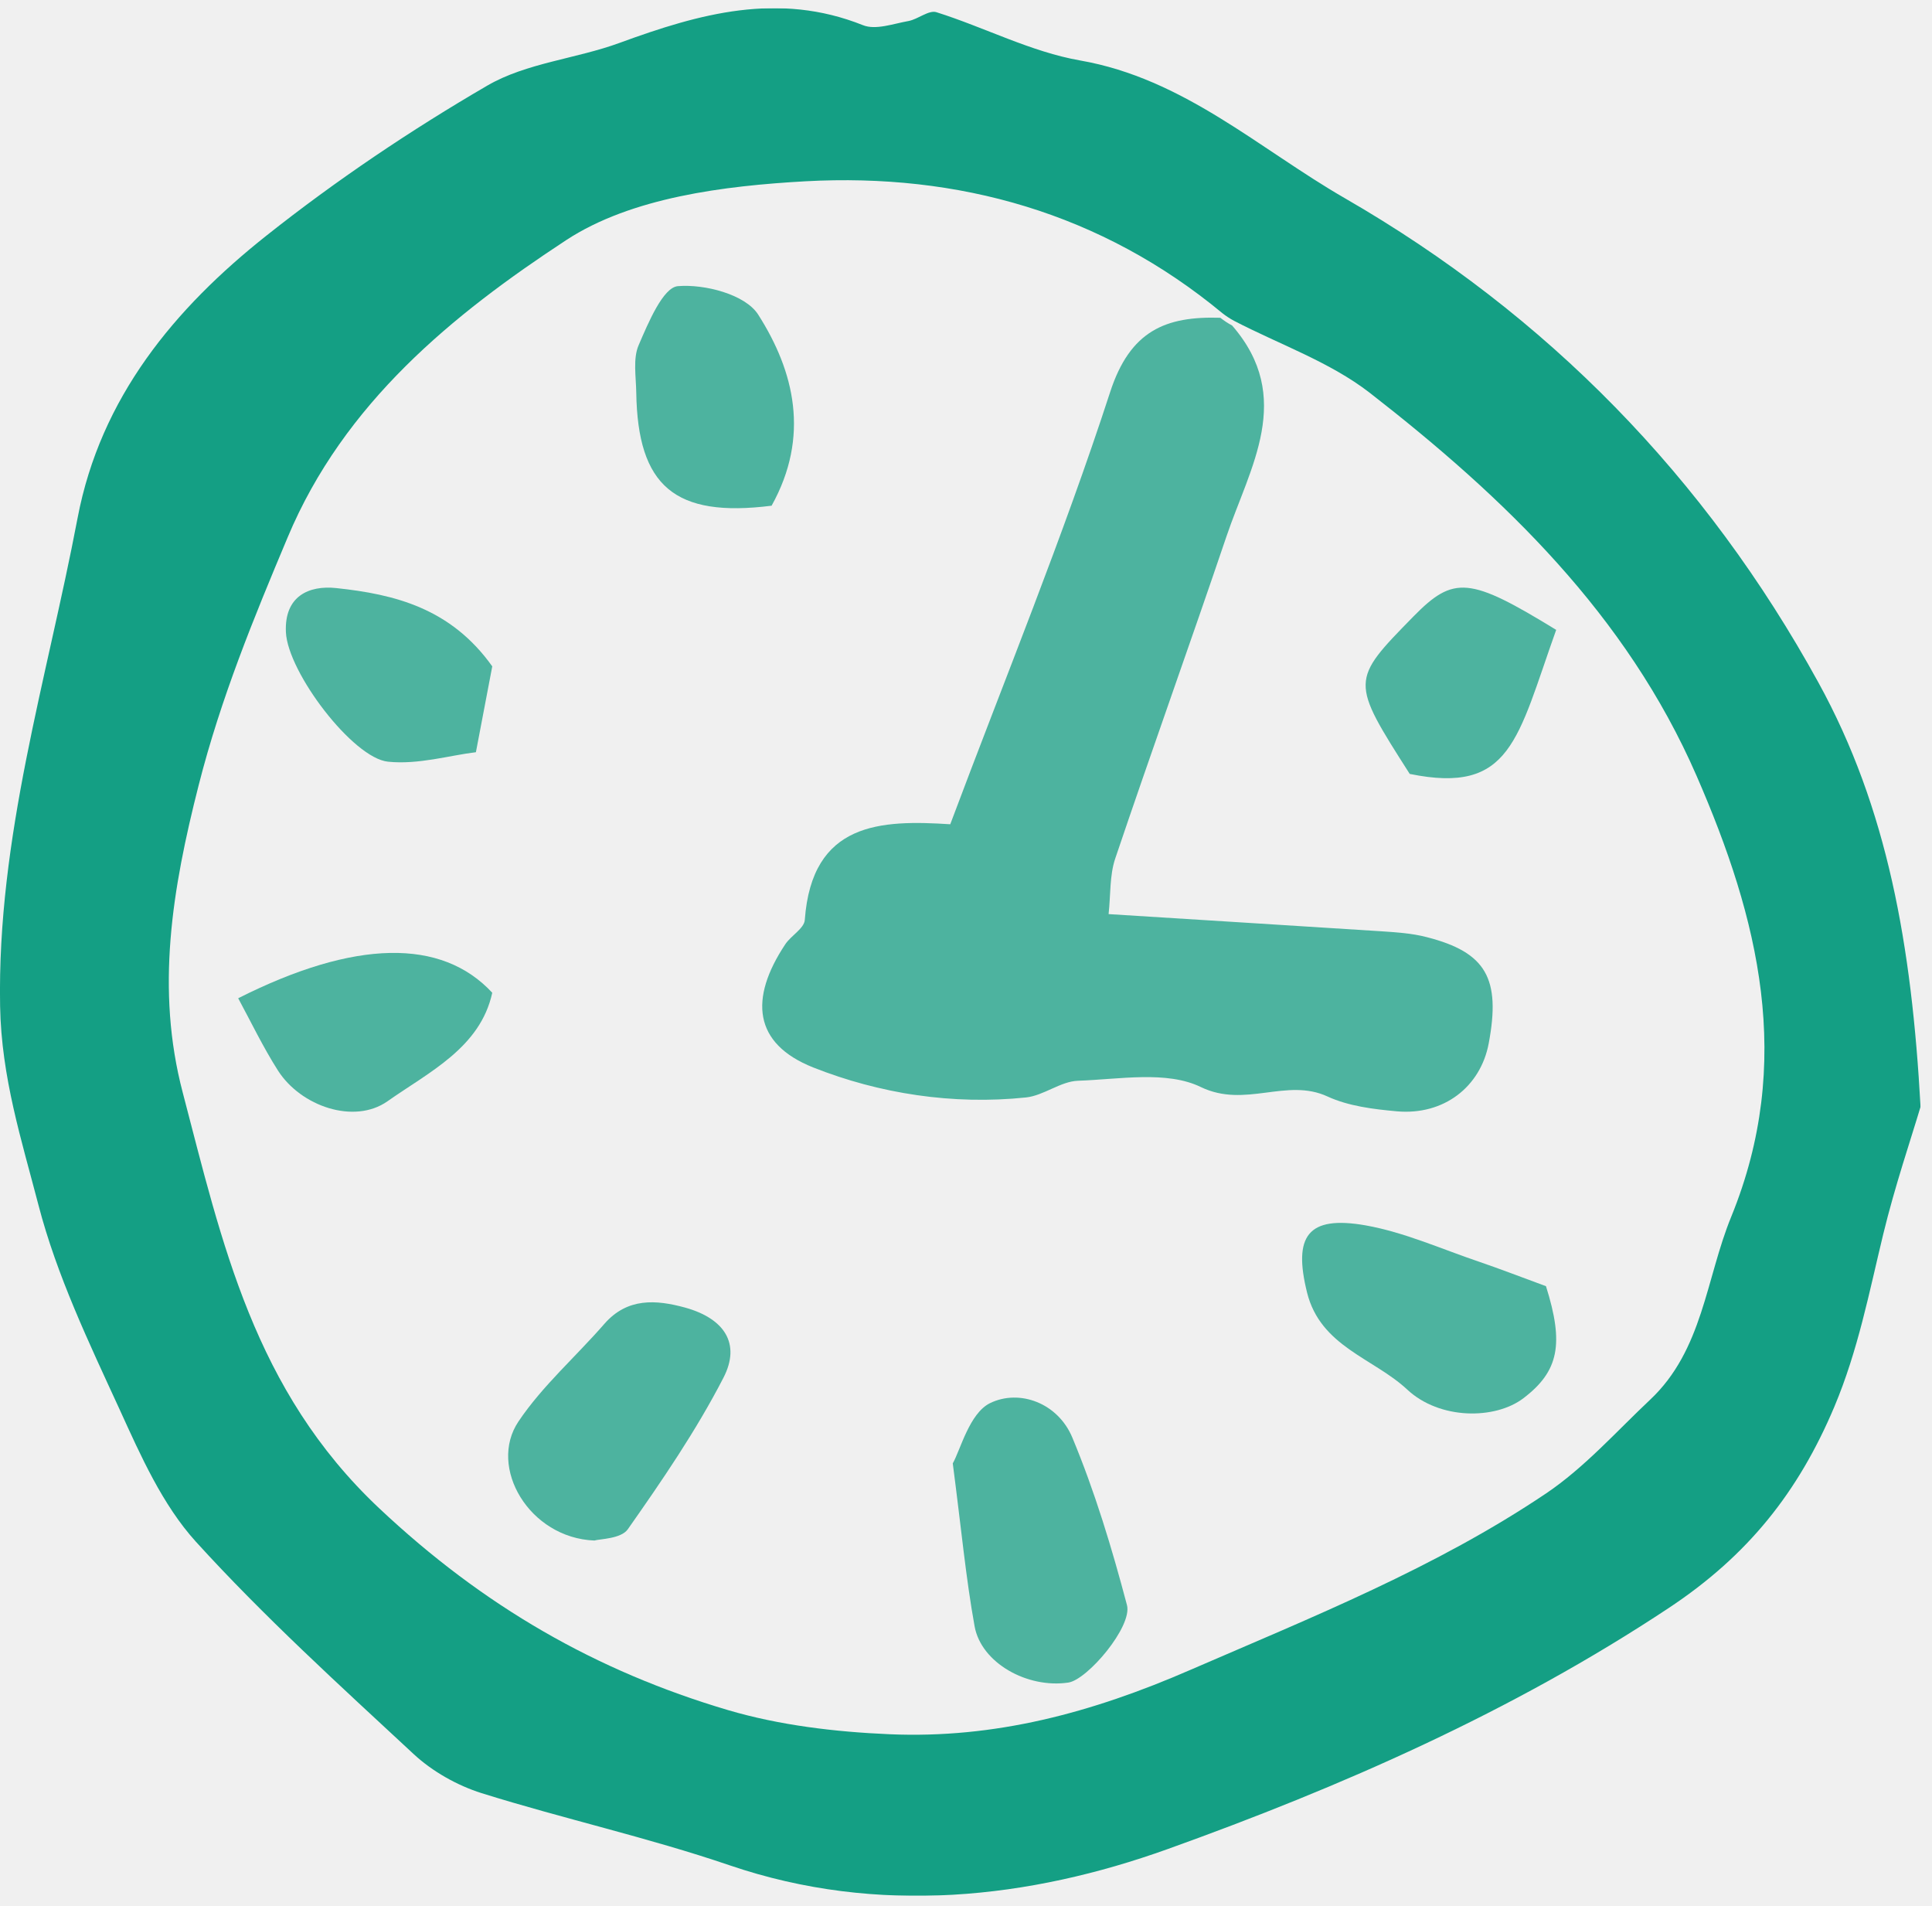
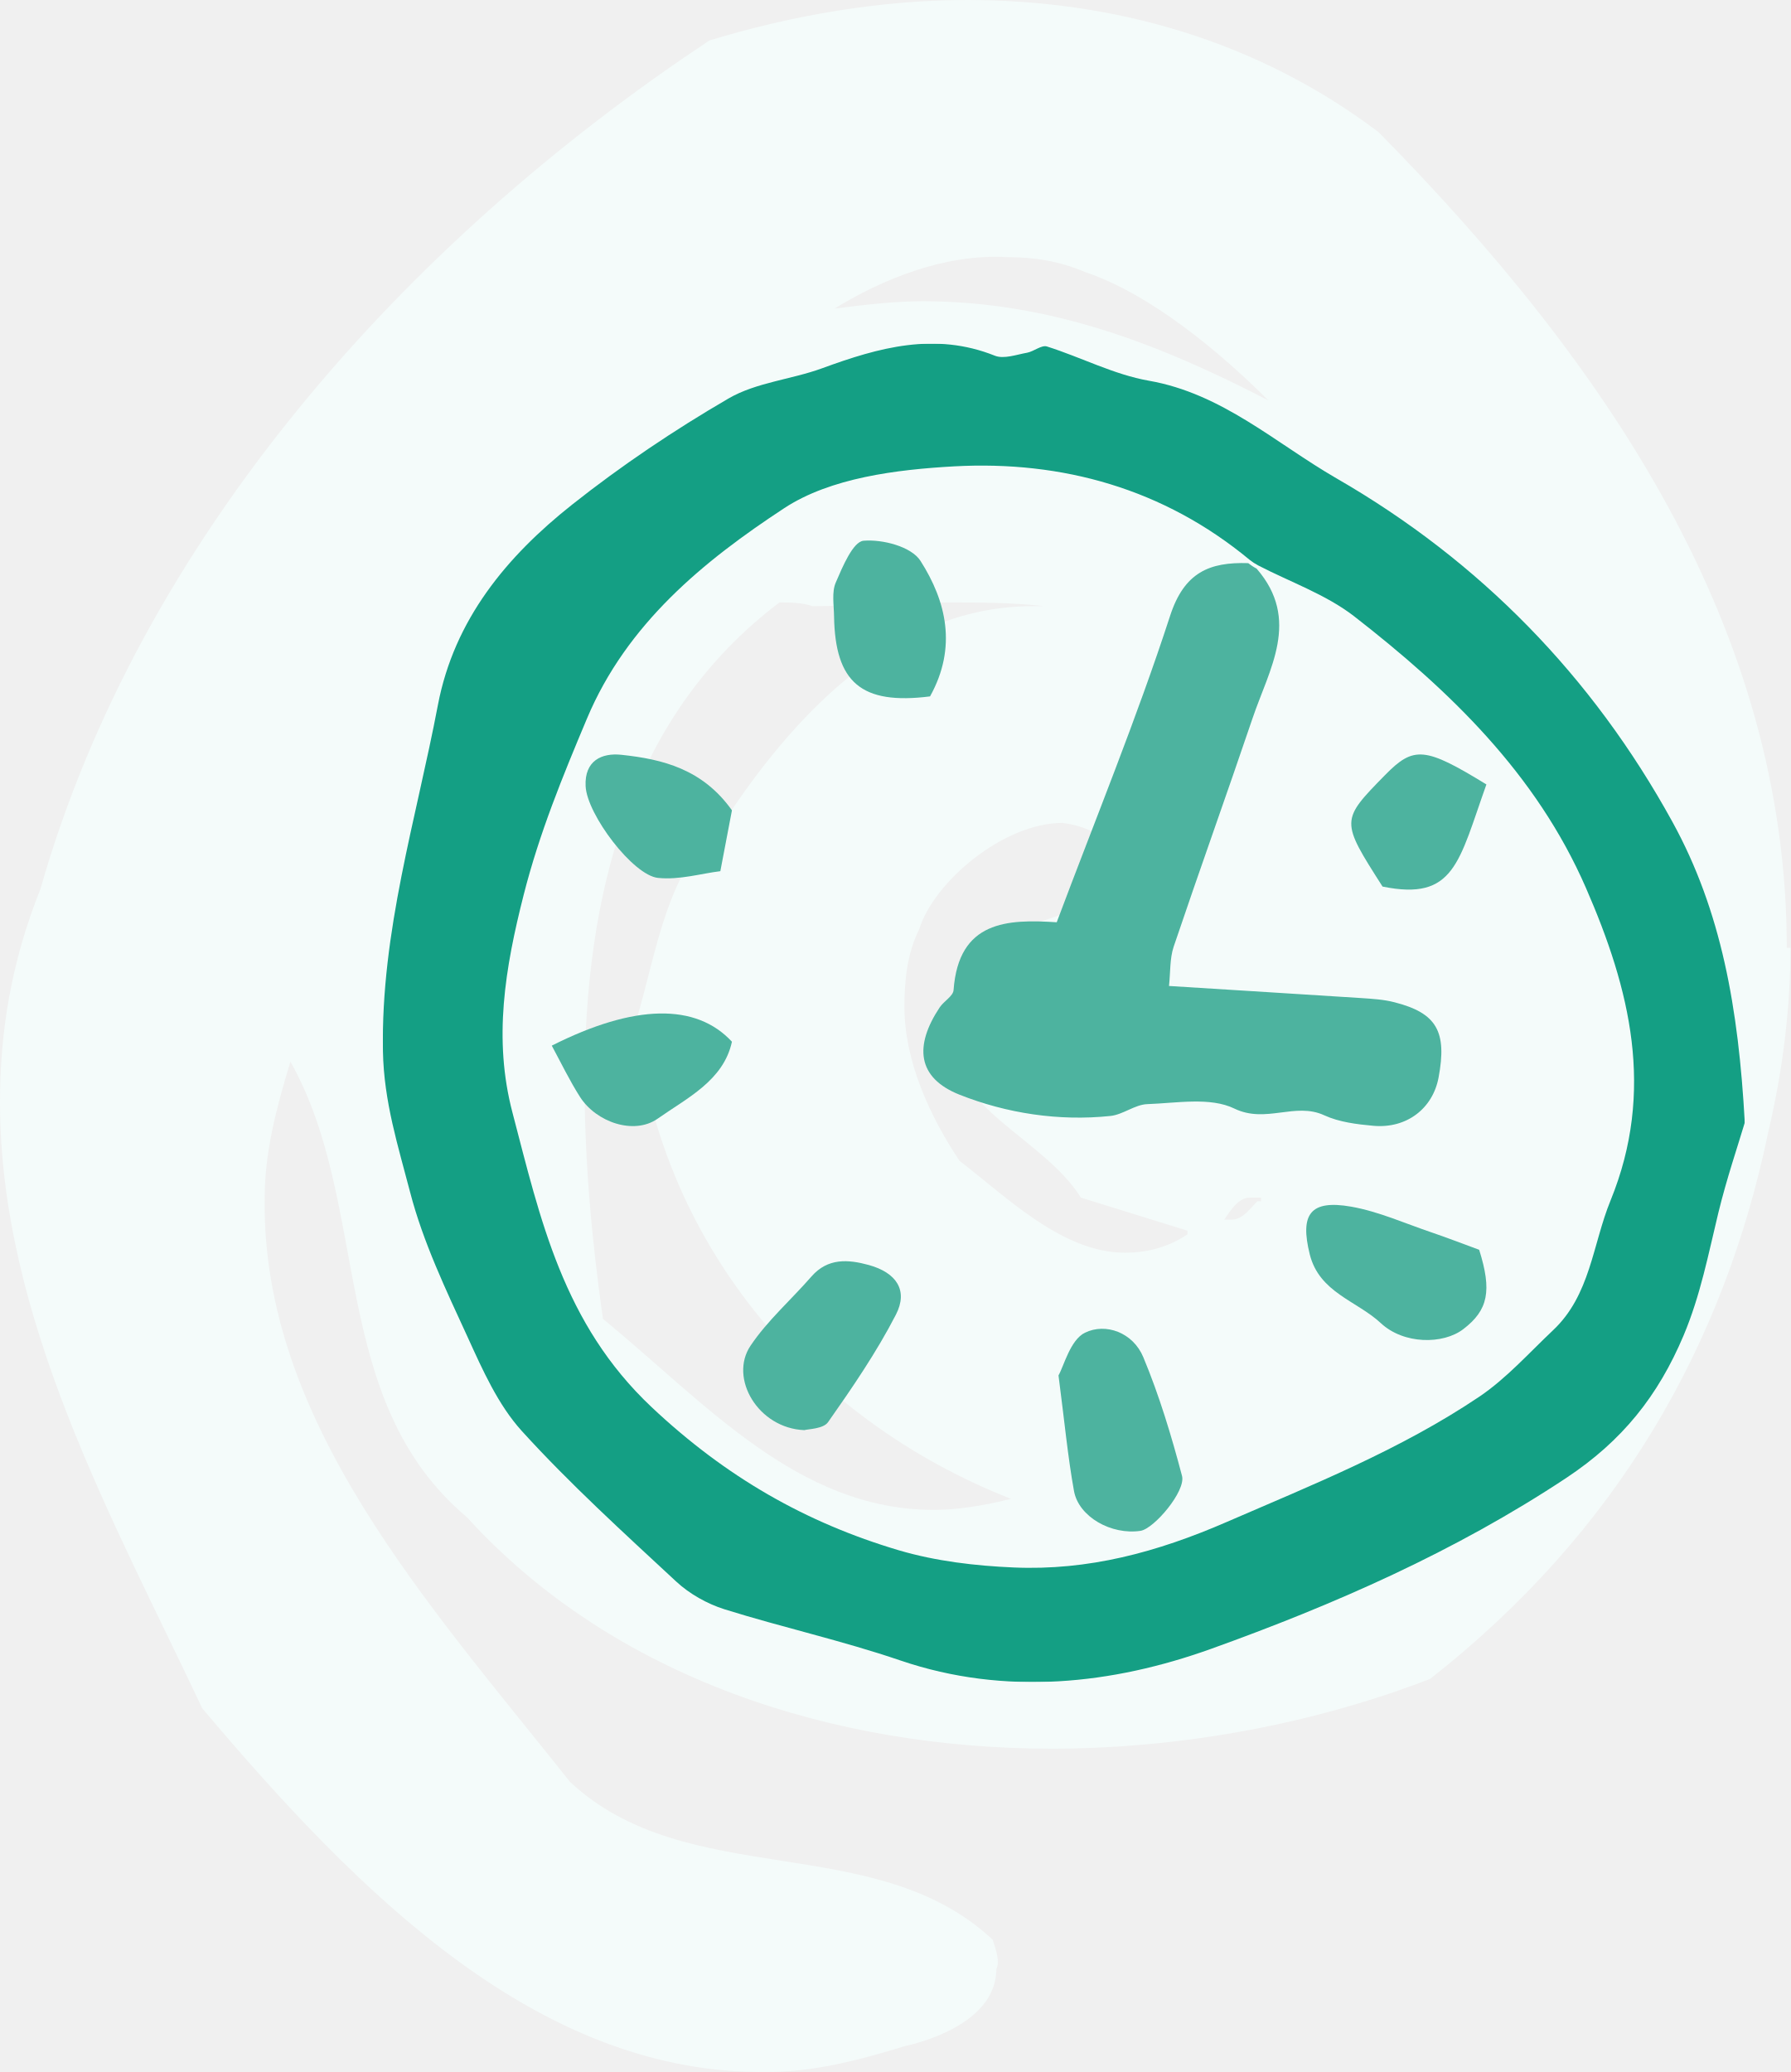
- <svg xmlns="http://www.w3.org/2000/svg" xmlns:xlink="http://www.w3.org/1999/xlink" width="73px" height="72px" viewBox="0 0 73 72" version="1.1">
+ <svg xmlns="http://www.w3.org/2000/svg" xmlns:xlink="http://www.w3.org/1999/xlink" width="159px" height="184px" viewBox="0 0 159 184" version="1.1">
  <defs>
-     <polygon id="path-1" points="0 0.31 72.567 0.31 72.567 71.621 0 71.621" />
+     <polygon id="path-1" points="0 0.517 120.945 0.517 120.945 119.368 0 119.368" />
  </defs>
  <g id="PL" stroke="none" stroke-width="1" fill="none" fill-rule="evenodd">
-     <g id="Maintenance" transform="translate(-1060, -465)">
-       <g id="try-later-copy" transform="translate(1060, 465)">
-         <g id="Group-20">
+     <g id="Icons" transform="translate(-666, -1655)">
+       <g id="Group-4" transform="translate(666, 1655)">
+         <path d="M159,84.168 C159,89.388 158.347,94.934 157.041,100.48 C153.123,119.401 143.655,136.039 127.004,149.088 C116.883,153.003 105.129,155.287 93.376,155.287 C74.113,155.287 54.524,149.088 41.464,134.734 C29.057,124.295 32.975,107.004 25.793,94.281 C24.487,98.522 23.507,102.437 23.507,106.352 C23.181,126.252 38.199,142.564 50.606,158.223 C61.053,168.01 77.704,162.464 88.152,172.251 C88.478,173.229 88.805,174.208 88.478,174.861 C88.478,179.102 83.255,181.059 80.316,181.711 C76.072,183.016 72.154,183.995 68.236,183.995 C47.994,184.321 31.996,168.336 17.957,151.698 C10.121,135.06 0,117.117 0,97.87 C0,91.671 0.979,85.473 3.591,78.948 C12.407,47.956 35.914,21.531 63.012,3.589 C70.522,1.305 78.357,0 85.867,0 C98.926,0 111.659,3.589 122.433,11.744 C142.676,32.297 158.674,55.786 158.674,84.168 L159,84.168 Z M64.645,72.424 C71.175,62.637 79.99,53.828 91.743,53.828 L92.723,53.828 C89.784,53.502 87.172,53.502 84.234,53.502 C80.316,53.502 76.072,53.828 72.154,53.828 C71.175,53.502 70.195,53.502 69.216,53.502 C55.83,63.615 51.912,79.601 51.912,96.239 C51.912,103.089 52.565,110.267 53.544,117.117 C62.686,124.621 70.848,134.082 82.928,134.082 C84.887,134.082 87.172,133.755 89.784,133.103 C71.501,125.926 58.441,109.94 56.483,90.693 C58.441,84.168 59.094,77.317 64.645,72.424 Z M105.456,109.614 L105.456,109.288 L95.988,106.352 C92.723,101.132 84.561,98.522 84.561,92.324 C84.561,91.345 84.887,90.366 85.214,89.388 C86.846,80.579 95.988,82.537 100.559,77.97 C99.253,74.707 96.967,73.402 94.355,73.076 C89.131,73.076 82.928,78.296 81.622,82.537 C80.643,84.494 80.316,86.778 80.316,89.388 C80.316,94.281 82.602,99.175 85.214,103.089 C89.458,106.352 94.355,111.245 99.906,111.245 C101.538,111.245 103.497,110.919 105.456,109.614 Z M81.949,26.751 C93.376,26.751 103.17,30.666 112.639,35.559 C108.394,31.318 102.191,26.099 96.314,24.141 C94.029,23.163 91.743,22.836 89.458,22.836 C83.908,22.51 78.357,24.794 74.113,27.404 C76.725,27.077 79.337,26.751 81.949,26.751 Z M111.986,106.678 L111.986,106.352 L111.006,106.352 C110.027,106.352 109.374,107.33 108.721,108.309 L109.374,108.309 C110.353,108.309 111.006,107.33 111.659,106.678 L111.986,106.678 Z" id="Ω" fill="#F4FBFA" fill-rule="nonzero" />
+         <g id="Group-20" transform="translate(34, 30)">
          <g id="Group-3">
-             <g id="Fill-1-Clipped">
-               <mask id="mask-2" fill="white">
-                 <use xlink:href="#path-1" />
-               </mask>
-               <g id="path-1" />
-               <path d="M46.631,12.122 C46.473,12.038 46.327,11.941 46.186,11.831 C41.611,8.04 36.208,6.535 30.444,6.848 C27.362,7.02 23.857,7.457 21.391,9.073 C17.107,11.884 12.998,15.225 10.871,20.296 C9.581,23.364 8.344,26.374 7.507,29.662 C6.503,33.603 5.878,37.368 6.904,41.274 C8.392,46.95 9.59,52.525 14.328,56.982 C18.269,60.69 22.527,63.131 27.503,64.605 C29.462,65.183 31.563,65.43 33.61,65.518 C37.587,65.69 41.246,64.711 44.98,63.086 C49.595,61.087 54.244,59.229 58.423,56.417 C59.868,55.442 61.065,54.091 62.347,52.882 C64.346,51.006 64.456,48.305 65.416,45.962 C67.798,40.118 66.459,34.711 64.104,29.309 C61.453,23.223 56.842,18.796 51.752,14.837 C50.246,13.672 48.348,13.014 46.631,12.122 M72.567,41.813 C72.21,43.013 71.602,44.796 71.158,46.624 C70.625,48.826 70.207,51.015 69.308,53.151 C67.948,56.373 66.045,58.765 63.056,60.747 C57.129,64.675 50.665,67.509 44.108,69.861 C38.912,71.724 33.188,72.386 27.569,70.47 C24.491,69.42 21.299,68.714 18.194,67.743 C17.274,67.452 16.34,66.926 15.631,66.269 C12.822,63.66 9.973,61.074 7.402,58.245 C6.138,56.85 5.319,55.001 4.522,53.253 C3.364,50.733 2.144,48.186 1.453,45.525 C0.819,43.084 0.052,40.701 0.004,38.013 C-0.111,31.639 1.77,25.681 2.932,19.568 C3.8,15.013 6.596,11.65 10.079,8.892 C12.708,6.808 15.517,4.919 18.414,3.233 C19.894,2.373 21.77,2.223 23.417,1.618 C26.428,0.515 29.414,-0.324 32.606,0.951 C33.086,1.146 33.76,0.894 34.333,0.793 C34.694,0.722 35.099,0.369 35.385,0.462 C37.203,1.035 38.952,1.958 40.81,2.284 C44.729,2.968 47.569,5.617 50.814,7.488 C58.454,11.893 64.447,18.032 68.709,25.787 C71.321,30.536 72.232,35.722 72.567,41.813" id="Fill-1" fill="#149F84" fill-rule="nonzero" mask="url(#mask-2)" />
-             </g>
+             <mask id="mask-2" fill="white">
+               <use xlink:href="#path-1" />
+             </mask>
+             <g id="Clip-2" />
+             <path d="M77.718,20.204 C77.454,20.064 77.212,19.902 76.977,19.718 C69.352,13.4 60.347,10.891 50.741,11.413 C45.603,11.7 39.762,12.429 35.652,15.121 C28.511,19.807 21.664,25.375 18.119,33.827 C15.969,38.94 13.907,43.957 12.512,49.437 C10.839,56.006 9.797,62.28 11.507,68.791 C13.987,78.25 15.983,87.541 23.88,94.971 C30.448,101.15 37.545,105.218 45.838,107.675 C49.104,108.638 52.605,109.05 56.017,109.197 C62.644,109.484 68.743,107.851 74.966,105.144 C82.658,101.812 90.407,98.715 97.372,94.029 C99.779,92.403 101.775,90.152 103.911,88.137 C107.243,85.011 107.426,80.509 109.026,76.603 C112.997,66.863 110.766,57.852 106.839,48.848 C102.421,38.704 94.737,31.326 86.254,24.728 C83.744,22.786 80.581,21.69 77.718,20.204 M120.945,69.688 C120.35,71.689 119.337,74.661 118.596,77.706 C117.708,81.377 117.011,85.025 115.514,88.586 C113.246,93.956 110.076,97.942 105.093,101.245 C95.214,107.792 84.441,112.515 73.513,116.436 C64.853,119.54 55.313,120.643 45.948,117.451 C40.818,115.7 35.498,114.523 30.324,112.905 C28.79,112.419 27.234,111.544 26.052,110.448 C21.37,106.1 16.622,101.79 12.336,97.074 C10.23,94.75 8.865,91.668 7.536,88.755 C5.606,84.555 3.573,80.31 2.421,75.874 C1.364,71.806 0.087,67.834 0.007,63.354 C-0.184,52.732 2.95,42.802 4.887,32.614 C6.333,25.022 10.993,19.417 16.798,14.819 C21.179,11.347 25.862,8.199 30.691,5.389 C33.157,3.954 36.283,3.704 39.028,2.697 C44.047,0.858 49.023,-0.54 54.344,1.586 C55.144,1.909 56.267,1.49 57.221,1.321 C57.823,1.203 58.498,0.615 58.975,0.769 C62.006,1.726 64.919,3.263 68.016,3.807 C74.548,4.947 79.282,9.361 84.69,12.48 C97.423,19.821 107.412,30.054 114.516,42.978 C118.868,50.893 120.387,59.537 120.945,69.688" id="Fill-1" fill="#149F84" mask="url(#mask-2)" />
          </g>
-           <path d="M46.556,12.298 C48.921,15.021 47.225,17.652 46.339,20.273 C44.962,24.338 43.509,28.377 42.136,32.442 C41.924,33.077 41.968,33.797 41.888,34.534 C45.392,34.757 48.762,34.961 52.128,35.179 C52.725,35.219 53.337,35.254 53.912,35.405 C56.153,35.978 56.711,36.965 56.251,39.417 C55.941,41.065 54.55,42.141 52.783,41.985 C51.897,41.905 50.954,41.79 50.161,41.425 C48.607,40.706 47.057,41.878 45.378,41.07 C44.085,40.439 42.296,40.777 40.733,40.83 C40.073,40.852 39.439,41.39 38.766,41.461 C36.003,41.75 33.23,41.319 30.728,40.328 C28.465,39.43 28.306,37.729 29.67,35.676 C29.891,35.343 30.387,35.076 30.409,34.752 C30.679,31.051 33.283,30.971 35.905,31.14 C37.969,25.635 40.161,20.299 41.942,14.826 C42.699,12.484 44.05,11.942 46.109,12.005 C46.251,12.116 46.397,12.213 46.556,12.298" id="Fill-4" fill="#4DB39F" fill-rule="nonzero" />
-           <path d="M36,55.285 C36.289,54.778 36.628,53.394 37.407,53.01 C38.516,52.468 39.973,53.001 40.518,54.311 C41.367,56.348 42.016,58.496 42.582,60.639 C42.795,61.45 41.087,63.461 40.367,63.566 C38.818,63.796 37.076,62.826 36.825,61.441 C36.494,59.611 36.322,57.746 36,55.285" id="Fill-6" fill="#4DB39F" fill-rule="nonzero" />
-           <path d="M22.458,58.2 C19.996,58.104 18.428,55.425 19.592,53.7 C20.495,52.356 21.762,51.249 22.84,50.01 C23.707,49.021 24.79,49.099 25.891,49.401 C27.36,49.809 28.007,50.754 27.333,52.054 C26.304,54.05 25.019,55.928 23.721,57.775 C23.465,58.139 22.656,58.139 22.458,58.2" id="Fill-8" fill="#4DB39F" fill-rule="nonzero" />
-           <path d="M58.414,48.591 C59.103,50.774 58.899,51.806 57.563,52.823 C56.494,53.638 54.396,53.643 53.169,52.494 C51.891,51.306 49.894,50.873 49.386,48.829 C48.861,46.704 49.4,45.907 51.601,46.294 C53.069,46.555 54.473,47.19 55.9,47.672 C56.652,47.929 57.4,48.217 58.414,48.591" id="Fill-10" fill="#4DB39F" fill-rule="nonzero" />
-           <path d="M29.155,19.105 C25.486,19.569 24.097,18.359 24.041,14.833 C24.032,14.23 23.911,13.546 24.132,13.038 C24.496,12.192 25.052,10.861 25.611,10.811 C26.622,10.726 28.162,11.122 28.648,11.886 C30.014,14.027 30.613,16.483 29.155,19.105" id="Fill-12" fill="#4DB39F" fill-rule="nonzero" />
-           <path d="M9,37.713 C13.41,35.489 16.689,35.442 18.6,37.505 C18.149,39.58 16.21,40.5 14.637,41.608 C13.383,42.486 11.367,41.8 10.5,40.44 C9.939,39.558 9.488,38.617 9,37.713" id="Fill-14" fill="#4DB39F" fill-rule="nonzero" />
-           <path d="M18.6,25.175 C18.4,26.235 18.225,27.134 17.982,28.418 C16.989,28.537 15.804,28.895 14.661,28.776 C13.335,28.643 10.876,25.405 10.803,23.886 C10.739,22.524 11.668,22.107 12.704,22.217 C14.913,22.451 17.036,22.978 18.6,25.175" id="Fill-16" fill="#4DB39F" fill-rule="nonzero" />
-           <path d="M53.266,29.238 C51.023,25.722 51.023,25.722 53.399,23.297 C54.931,21.734 55.527,21.791 58.8,23.796 C57.325,27.924 57.108,30.022 53.266,29.238" id="Fill-18" fill="#4DB39F" fill-rule="nonzero" />
+           <path d="M77.594,20.496 C81.535,25.036 78.708,29.419 77.232,33.788 C74.937,40.563 72.516,47.294 70.227,54.07 C69.873,55.129 69.947,56.328 69.814,57.557 C75.653,57.928 81.27,58.268 86.879,58.631 C87.876,58.698 88.894,58.757 89.854,59.009 C93.589,59.964 94.519,61.608 93.751,65.695 C93.235,68.442 90.917,70.234 87.972,69.975 C86.496,69.842 84.923,69.649 83.602,69.042 C81.011,67.843 78.428,69.797 75.63,68.45 C73.475,67.398 70.493,67.961 67.888,68.05 C66.788,68.087 65.732,68.983 64.61,69.101 C60.004,69.583 55.384,68.864 51.213,67.213 C47.442,65.717 47.176,62.881 49.449,59.46 C49.818,58.905 50.645,58.461 50.682,57.92 C51.132,51.752 55.472,51.619 59.842,51.9 C63.282,42.726 66.935,33.832 69.903,24.71 C71.165,20.807 73.416,19.904 76.848,20.008 C77.085,20.193 77.328,20.356 77.594,20.496" id="Fill-4" fill="#4DB39F" />
+           <path d="M60,92.142 C60.481,91.297 61.047,88.99 62.345,88.35 C64.194,87.446 66.622,88.336 67.529,90.518 C68.946,93.913 70.027,97.493 70.969,101.064 C71.325,102.416 68.478,105.768 67.278,105.944 C64.696,106.326 61.793,104.709 61.375,102.402 C60.823,99.352 60.537,96.243 60,92.142" id="Fill-6" fill="#4DB39F" />
+           <path d="M37.43,97 C33.327,96.839 30.713,92.375 32.653,89.5 C34.158,87.26 36.27,85.414 38.067,83.35 C39.512,81.701 41.317,81.832 43.152,82.336 C45.6,83.014 46.679,84.59 45.555,86.757 C43.84,90.084 41.699,93.214 39.535,96.292 C39.108,96.898 37.76,96.898 37.43,97" id="Fill-8" fill="#4DB39F" />
+           <path d="M97.357,80.984 C98.505,84.624 98.165,86.343 95.938,88.039 C94.156,89.397 90.661,89.404 88.615,87.491 C86.486,85.51 83.156,84.789 82.311,81.382 C81.435,77.84 82.333,76.512 86.002,77.157 C88.449,77.592 90.789,78.651 93.167,79.454 C94.42,79.881 95.666,80.362 97.357,80.984" id="Fill-10" fill="#4DB39F" />
+           <path d="M48.592,31.842 C42.476,32.615 40.162,30.598 40.068,24.721 C40.054,23.716 39.851,22.577 40.22,21.73 C40.827,20.32 41.753,18.102 42.686,18.019 C44.37,17.877 46.937,18.536 47.746,19.811 C50.024,23.379 51.021,27.472 48.592,31.842" id="Fill-12" fill="#4DB39F" />
+           <path d="M15,62.856 C22.35,59.148 27.815,59.07 31,62.508 C30.248,65.966 27.017,67.5 24.395,69.347 C22.305,70.81 18.945,69.666 17.501,67.401 C16.566,65.931 15.813,64.361 15,62.856" id="Fill-14" fill="#4DB39F" />
+           <path d="M31,41.959 C30.666,43.725 30.375,45.223 29.97,47.364 C28.314,47.562 26.339,48.159 24.435,47.96 C22.225,47.738 18.126,42.341 18.005,39.811 C17.899,37.54 19.447,36.844 21.174,37.028 C24.854,37.418 28.393,38.297 31,41.959" id="Fill-16" fill="#4DB39F" />
+           <path d="M88.777,48.73 C85.038,42.87 85.038,42.87 88.999,38.828 C91.552,36.223 92.544,36.318 98,39.66 C95.542,46.541 95.18,50.036 88.777,48.73" id="Fill-18" fill="#4DB39F" />
        </g>
      </g>
    </g>
  </g>
</svg>
